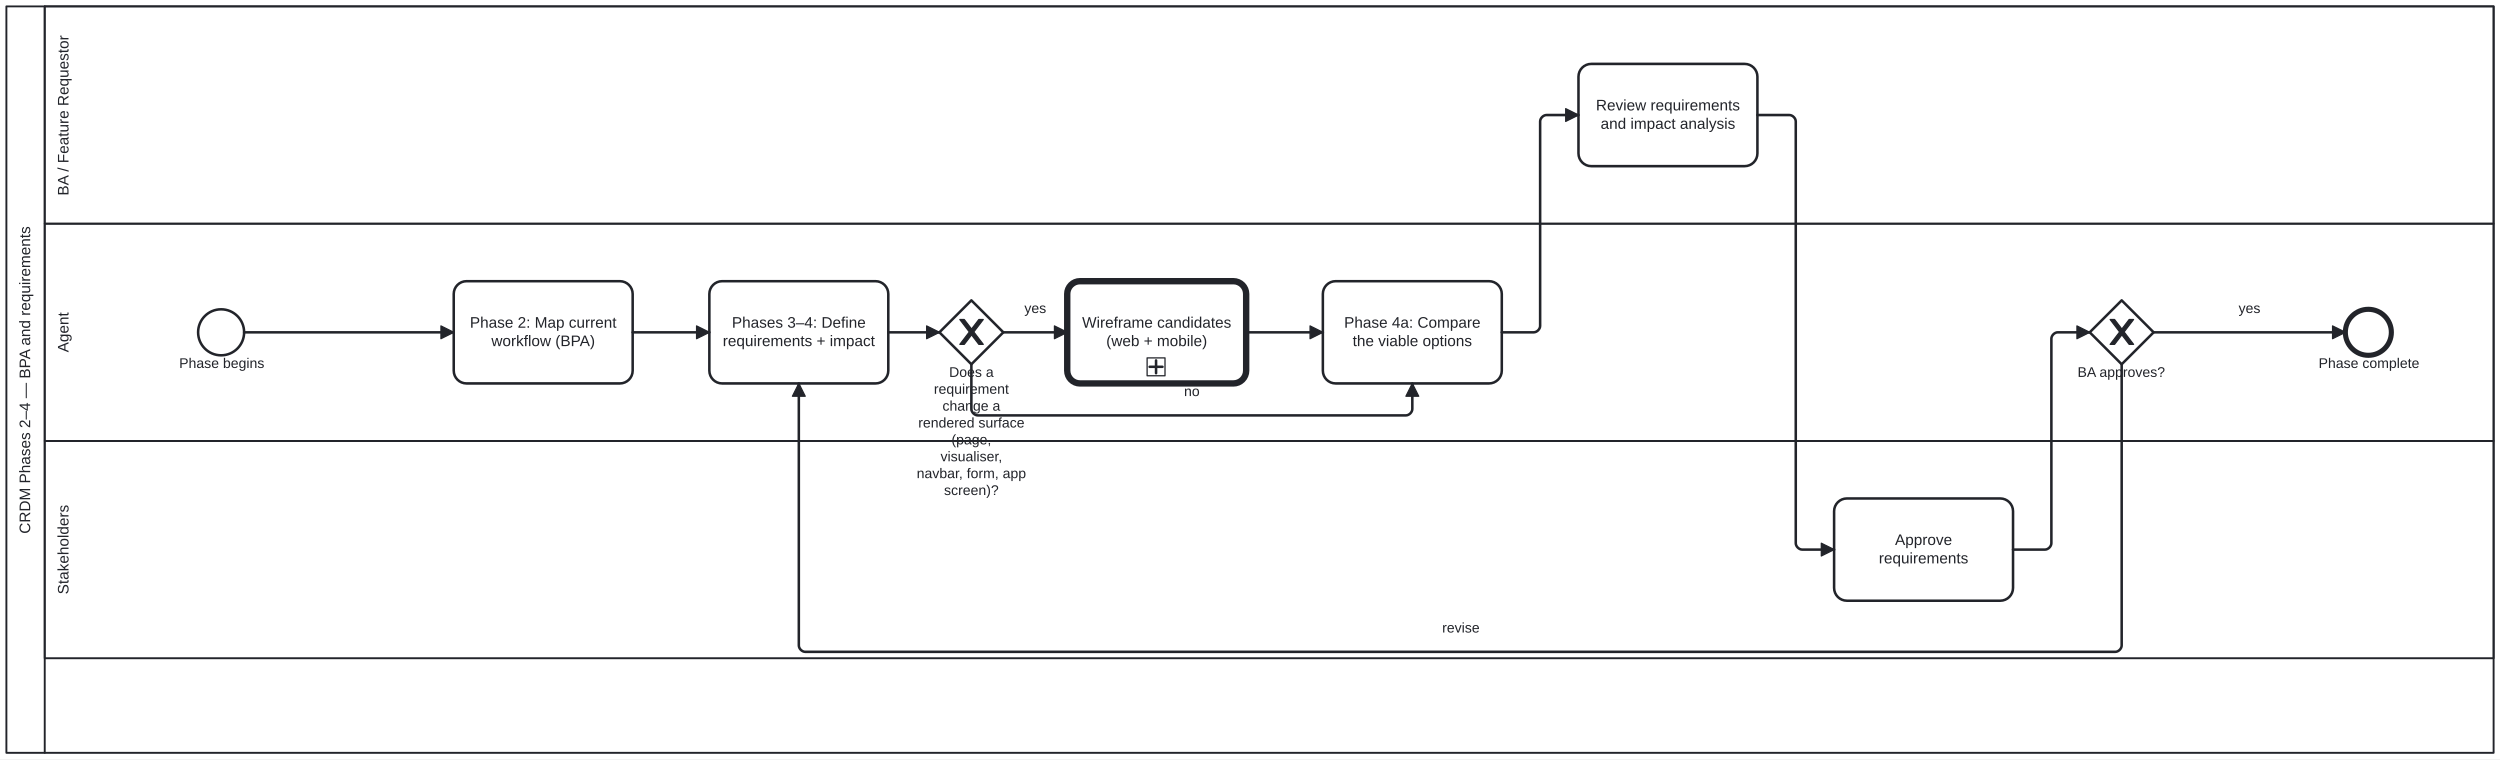
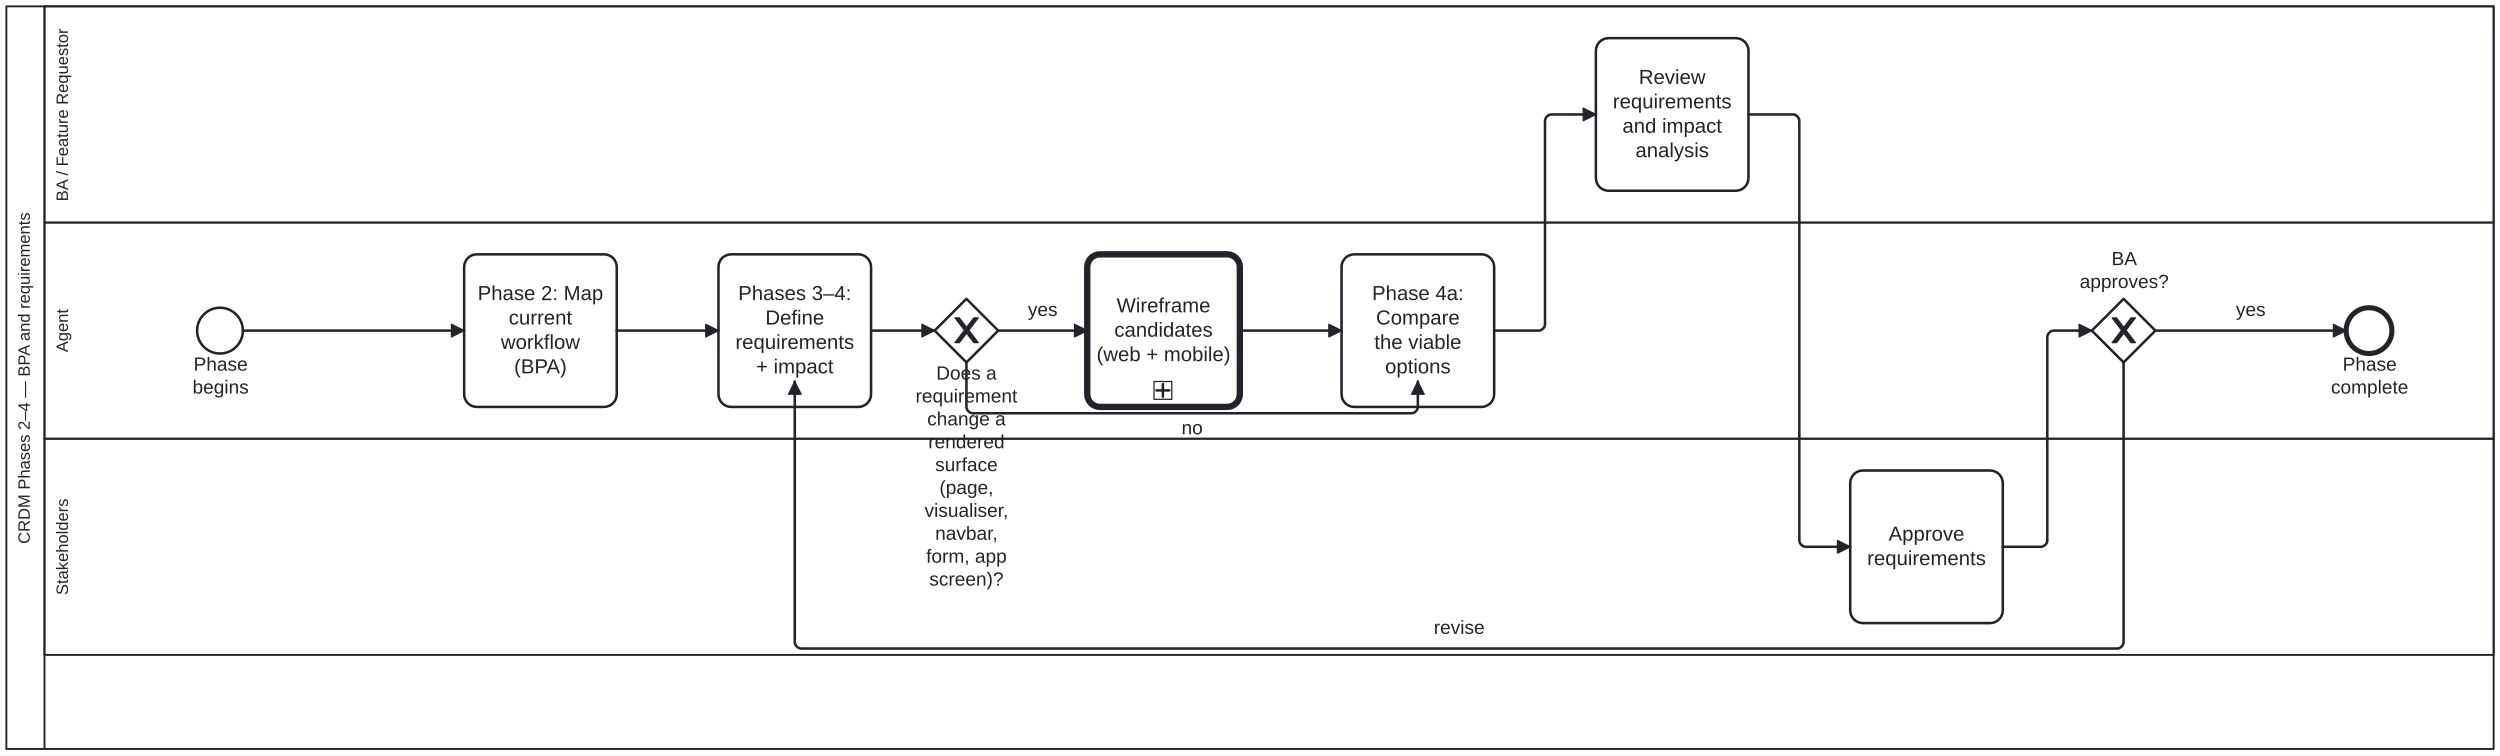
- <svg xmlns="http://www.w3.org/2000/svg" width="100%" style="max-width:100%;height:auto" viewBox="155 75 1956 594" version="1.1">
-   <rect x="155" y="75" width="1956" height="594" fill="#ffffff" />
+ <svg xmlns="http://www.w3.org/2000/svg" width="100%" style="max-width:100%;height:auto" viewBox="155 75 1966 594" version="1.1">
+   <rect x="155" y="75" width="1966" height="594" fill="#ffffff" />
  <g class="djs-group">
    <g class="djs-element djs-shape" data-element-id="Participant_Process_CRDM_Requirements" style="display: block;" transform="matrix(1 0 0 1 160 80)">
      <g class="djs-visual">
-         <rect x="0" y="0" width="1946" height="584" rx="0" ry="0" style="stroke-linecap: round; stroke-linejoin: round; stroke: rgb(34, 36, 42); stroke-width: 1.5px; fill: white; fill-opacity: 0.95;" />
+         <rect x="0" y="0" width="1956" height="584" rx="0" ry="0" style="stroke-linecap: round; stroke-linejoin: round; stroke: rgb(34, 36, 42); stroke-width: 1.5px; fill: white; fill-opacity: 0.95;" />
        <path style="fill: none; stroke-linecap: round; stroke-linejoin: round; stroke: rgb(34, 36, 42); stroke-width: 1.5px;" d="M30,0L30,584" />
-         <text lineHeight="1.2" class="djs-label" style="font-family: Arial, sans-serif; font-size: 12px; font-weight: normal; fill: rgb(34, 36, 42);" transform="matrix(-1.83697e-16 -1 1 -1.83697e-16 0 584)">
-           <tspan x="171.391" y="18.6">CRDM Phases 2–4 — BPA and requirements</tspan>
+         <text lineHeight="1.05" class="djs-label" transform="matrix(-1.83697e-16 -1 1 -1.83697e-16 0 584)" style="font-family: Arial, sans-serif; font-size: 13px; font-weight: normal; fill: rgb(34, 36, 42);">
+           <tspan x="161.34" y="18.413">CRDM Phases 2–4 — BPA and requirements</tspan>
        </text>
      </g>
-       <rect class="djs-hit djs-hit-all" x="0" y="0" width="1946" height="584" style="fill: none; stroke-opacity: 0; stroke: white; stroke-width: 15px;" />
+       <rect class="djs-hit djs-hit-all" x="0" y="0" width="1956" height="584" style="fill: none; stroke-opacity: 0; stroke: white; stroke-width: 15px;" />
    </g>
    <g class="djs-children">
      <g class="djs-group">
        <g class="djs-element djs-shape" data-element-id="Lane_Stakeholders" style="display: block;" transform="matrix(1 0 0 1 190 420)">
          <g class="djs-visual">
-             <rect x="0" y="0" width="1916" height="170" rx="0" ry="0" style="stroke-linecap: round; stroke-linejoin: round; stroke: rgb(34, 36, 42); stroke-width: 1.5px; fill: white; fill-opacity: 0.25;" />
-             <text lineHeight="1.2" class="djs-label" style="font-family: Arial, sans-serif; font-size: 12px; font-weight: normal; fill: rgb(34, 36, 42);" transform="matrix(-1.83697e-16 -1 1 -1.83697e-16 0 170)">
-               <tspan x="49.979" y="18.6">Stakeholders</tspan>
-             </text>
-           </g>
-           <rect class="djs-hit djs-hit-all" x="0" y="0" width="1916" height="170" style="fill: none; stroke-opacity: 0; stroke: white; stroke-width: 15px;" />
+             <rect x="0" y="0" width="1926" height="170" rx="0" ry="0" style="stroke-linecap: round; stroke-linejoin: round; stroke: rgb(34, 36, 42); stroke-width: 1.5px; fill: white; fill-opacity: 0.25;" />
+             <text lineHeight="1.05" class="djs-label" transform="matrix(-1.83697e-16 -1 1 -1.83697e-16 0 170)" style="font-family: Arial, sans-serif; font-size: 13px; font-weight: normal; fill: rgb(34, 36, 42);">
+               <tspan x="47.06" y="18.413">Stakeholders</tspan>
+             </text>
+           </g>
+           <rect class="djs-hit djs-hit-all" x="0" y="0" width="1926" height="170" style="fill: none; stroke-opacity: 0; stroke: white; stroke-width: 15px;" />
        </g>
      </g>
      <g class="djs-group">
        <g class="djs-element djs-shape" data-element-id="Lane_Agent" style="display: block;" transform="matrix(1 0 0 1 190 250)">
          <g class="djs-visual">
-             <rect x="0" y="0" width="1916" height="170" rx="0" ry="0" style="stroke-linecap: round; stroke-linejoin: round; stroke: rgb(34, 36, 42); stroke-width: 1.5px; fill: white; fill-opacity: 0.25;" />
-             <text lineHeight="1.2" class="djs-label" style="font-family: Arial, sans-serif; font-size: 12px; font-weight: normal; fill: rgb(34, 36, 42);" transform="matrix(-1.83697e-16 -1 1 -1.83697e-16 0 170)">
-               <tspan x="69.32" y="18.6">Agent</tspan>
-             </text>
-           </g>
-           <rect class="djs-hit djs-hit-all" x="0" y="0" width="1916" height="170" style="fill: none; stroke-opacity: 0; stroke: white; stroke-width: 15px;" />
+             <rect x="0" y="0" width="1926" height="170" rx="0" ry="0" style="stroke-linecap: round; stroke-linejoin: round; stroke: rgb(34, 36, 42); stroke-width: 1.5px; fill: white; fill-opacity: 0.25;" />
+             <text lineHeight="1.05" class="djs-label" transform="matrix(-1.83697e-16 -1 1 -1.83697e-16 0 170)" style="font-family: Arial, sans-serif; font-size: 13px; font-weight: normal; fill: rgb(34, 36, 42);">
+               <tspan x="68.014" y="18.413">Agent</tspan>
+             </text>
+           </g>
+           <rect class="djs-hit djs-hit-all" x="0" y="0" width="1926" height="170" style="fill: none; stroke-opacity: 0; stroke: white; stroke-width: 15px;" />
        </g>
      </g>
      <g class="djs-group">
        <g class="djs-element djs-shape" data-element-id="Lane_BA" style="display: block;" transform="matrix(1 0 0 1 190 80)">
          <g class="djs-visual">
-             <rect x="0" y="0" width="1916" height="170" rx="0" ry="0" style="stroke-linecap: round; stroke-linejoin: round; stroke: rgb(34, 36, 42); stroke-width: 1.5px; fill: white; fill-opacity: 0.25;" />
-             <text lineHeight="1.2" class="djs-label" style="font-family: Arial, sans-serif; font-size: 12px; font-weight: normal; fill: rgb(34, 36, 42);" transform="matrix(-1.83697e-16 -1 1 -1.83697e-16 0 170)">
-               <tspan x="21.968" y="18.6">BA / Feature Requestor</tspan>
-             </text>
-           </g>
-           <rect class="djs-hit djs-hit-all" x="0" y="0" width="1916" height="170" style="fill: none; stroke-opacity: 0; stroke: white; stroke-width: 15px;" />
+             <rect x="0" y="0" width="1926" height="170" rx="0" ry="0" style="stroke-linecap: round; stroke-linejoin: round; stroke: rgb(34, 36, 42); stroke-width: 1.5px; fill: white; fill-opacity: 0.25;" />
+             <text lineHeight="1.05" class="djs-label" transform="matrix(-1.83697e-16 -1 1 -1.83697e-16 0 170)" style="font-family: Arial, sans-serif; font-size: 13px; font-weight: normal; fill: rgb(34, 36, 42);">
+               <tspan x="16.715" y="18.413">BA / Feature Requestor</tspan>
+             </text>
+           </g>
+           <rect class="djs-hit djs-hit-all" x="0" y="0" width="1926" height="170" style="fill: none; stroke-opacity: 0; stroke: white; stroke-width: 15px;" />
        </g>
      </g>
      <g class="djs-group">
        <g class="djs-element djs-shape" data-element-id="Start_Process_CRDM_Requirements" style="display: block;" transform="matrix(1 0 0 1 310 317)">
          <g class="djs-visual">
            <circle cx="18" cy="18" r="18" style="stroke-linecap: round; stroke-linejoin: round; stroke: rgb(34, 36, 42); stroke-width: 2px; fill: white; fill-opacity: 0.95;" />
          </g>
          <rect class="djs-hit djs-hit-all" x="0" y="0" width="36" height="36" style="fill: none; stroke-opacity: 0; stroke: white; stroke-width: 15px;" />
        </g>
      </g>
      <g class="djs-group">
-         <g class="djs-element djs-shape" data-element-id="Start_Process_CRDM_Requirements_label" style="display: block;" transform="matrix(1 0 0 1 295 353)">
-           <g class="djs-visual">
-             <text lineHeight="1.2" class="djs-label" style="font-family: Arial, sans-serif; font-size: 11px; font-weight: normal; fill: rgb(34, 36, 42);">
-               <tspan x="0.17" y="9.9">Phase begins</tspan>
-             </text>
-           </g>
-           <rect class="djs-hit djs-hit-all" x="0" y="0" width="67" height="14" style="fill: none; stroke-opacity: 0; stroke: white; stroke-width: 15px;" />
-         </g>
-       </g>
-       <g class="djs-group">
-         <g class="djs-element djs-shape" data-element-id="A_MapWorkflow" style="display: block;" transform="matrix(1 0 0 1 510 295)">
-           <g class="djs-visual">
-             <rect x="0" y="0" width="140" height="80" rx="10" ry="10" style="stroke-linecap: round; stroke-linejoin: round; stroke: rgb(34, 36, 42); stroke-width: 2px; fill: white; fill-opacity: 0.95;" />
-             <text lineHeight="1.2" class="djs-label" style="font-family: Arial, sans-serif; font-size: 12px; font-weight: normal; fill: rgb(34, 36, 42);">
-               <tspan x="12.637" y="36.4">Phase 2: Map current</tspan>
-               <tspan x="29.438" y="50.8">workflow (BPA)</tspan>
-             </text>
-           </g>
-           <rect class="djs-hit djs-hit-all" x="0" y="0" width="140" height="80" style="fill: none; stroke-opacity: 0; stroke: white; stroke-width: 15px;" />
-         </g>
-       </g>
-       <g class="djs-group">
-         <g class="djs-element djs-shape" data-element-id="A_DefineReqs" style="display: block;" transform="matrix(1 0 0 1 710 295)">
-           <g class="djs-visual">
-             <rect x="0" y="0" width="140" height="80" rx="10" ry="10" style="stroke-linecap: round; stroke-linejoin: round; stroke: rgb(34, 36, 42); stroke-width: 2px; fill: white; fill-opacity: 0.95;" />
-             <text lineHeight="1.2" class="djs-label" style="font-family: Arial, sans-serif; font-size: 12px; font-weight: normal; fill: rgb(34, 36, 42);">
-               <tspan x="17.632" y="36.4">Phases 3–4: Define</tspan>
-               <tspan x="10.475" y="50.8">requirements + impact</tspan>
-             </text>
-           </g>
-           <rect class="djs-hit djs-hit-all" x="0" y="0" width="140" height="80" style="fill: none; stroke-opacity: 0; stroke: white; stroke-width: 15px;" />
+         <g class="djs-element djs-shape" data-element-id="Start_Process_CRDM_Requirements_label" style="display: block;" transform="matrix(1 0 0 1 306 353)">
+           <g class="djs-visual">
+             <text lineHeight="1.2" class="djs-label" style="font-family: Arial, sans-serif; font-size: 15px; font-weight: normal; fill: rgb(34, 36, 42);">
+               <tspan x="1.234" y="13.5">Phase</tspan>
+               <tspan x="0.399" y="31.5">begins</tspan>
+             </text>
+           </g>
+           <rect class="djs-hit djs-hit-all" x="0" y="0" width="45" height="36" style="fill: none; stroke-opacity: 0; stroke: white; stroke-width: 15px;" />
+         </g>
+       </g>
+       <g class="djs-group">
+         <g class="djs-element djs-shape" data-element-id="A_MapWorkflow" style="display: block;" transform="matrix(1 0 0 1 520 275)">
+           <g class="djs-visual">
+             <rect x="0" y="0" width="120" height="120" rx="10" ry="10" style="stroke-linecap: round; stroke-linejoin: round; stroke: rgb(34, 36, 42); stroke-width: 2px; fill: white; fill-opacity: 0.95;" />
+             <text lineHeight="1.2" class="djs-label" style="font-family: Arial, sans-serif; font-size: 16px; font-weight: normal; fill: rgb(34, 36, 42);">
+               <tspan x="10.637" y="36">Phase 2: Map </tspan>
+               <tspan x="35.102" y="55.2">current</tspan>
+               <tspan x="28.883" y="74.4">workflow </tspan>
+               <tspan x="39.258" y="93.6">(BPA)</tspan>
+             </text>
+           </g>
+           <rect class="djs-hit djs-hit-all" x="0" y="0" width="120" height="120" style="fill: none; stroke-opacity: 0; stroke: white; stroke-width: 15px;" />
+         </g>
+       </g>
+       <g class="djs-group">
+         <g class="djs-element djs-shape" data-element-id="A_DefineReqs" style="display: block;" transform="matrix(1 0 0 1 720 275)">
+           <g class="djs-visual">
+             <rect x="0" y="0" width="120" height="120" rx="10" ry="10" style="stroke-linecap: round; stroke-linejoin: round; stroke: rgb(34, 36, 42); stroke-width: 2px; fill: white; fill-opacity: 0.95;" />
+             <text lineHeight="1.2" class="djs-label" style="font-family: Arial, sans-serif; font-size: 16px; font-weight: normal; fill: rgb(34, 36, 42);">
+               <tspan x="15.523" y="36">Phases 3–4: </tspan>
+               <tspan x="36.875" y="55.2">Define</tspan>
+               <tspan x="13.312" y="74.4">requirements </tspan>
+               <tspan x="29.543" y="93.6">+ impact</tspan>
+             </text>
+           </g>
+           <rect class="djs-hit djs-hit-all" x="0" y="0" width="120" height="120" style="fill: none; stroke-opacity: 0; stroke: white; stroke-width: 15px;" />
        </g>
      </g>
      <g class="djs-group">
        <g class="djs-element djs-shape" data-element-id="GW_RenderedSurface" style="display: block;" transform="matrix(1 0 0 1 890 310)">
          <g class="djs-visual">
            <polygon points="25,0 50,25 25,50 0,25" style="stroke-linecap: round; stroke-linejoin: round; stroke: rgb(34, 36, 42); stroke-width: 2px; fill: white; fill-opacity: 0.95;" />
            <path d="m 16,15 7.429,9.714 -7.429,9.714 3.429,0 5.714,-7.464 5.714,7.464 3.429,0 -7.429,-9.714 7.429,-9.714 -3.429,0 -5.714,7.464 -5.714,-7.464 -3.429,0 z" style="fill: rgb(34, 36, 42); stroke-linecap: round; stroke-linejoin: round; stroke: rgb(34, 36, 42); stroke-width: 1px;" />
          </g>
          <rect class="djs-hit djs-hit-all" x="0" y="0" width="50" height="50" style="fill: none; stroke-opacity: 0; stroke: white; stroke-width: 15px;" />
        </g>
      </g>
      <g class="djs-group">
-         <g class="djs-element djs-shape" data-element-id="GW_RenderedSurface_label" style="display: block;" transform="matrix(1 0 0 1 872 360)">
-           <g class="djs-visual">
-             <text lineHeight="1.2" class="djs-label" style="font-family: Arial, sans-serif; font-size: 11px; font-weight: normal; fill: rgb(34, 36, 42);">
-               <tspan x="25.573" y="9.9">Does a </tspan>
-               <tspan x="13.652" y="23.1">requirement </tspan>
-               <tspan x="20.369" y="36.3">change a </tspan>
-               <tspan x="1.42" y="49.5">rendered surface </tspan>
-               <tspan x="27.405" y="62.7">(page, </tspan>
-               <tspan x="18.852" y="75.9">visualiser, </tspan>
-               <tspan x="0.198" y="89.1">navbar, form, app</tspan>
-               <tspan x="21.602" y="102.3">screen)?</tspan>
-             </text>
-           </g>
-           <rect class="djs-hit djs-hit-all" x="0" y="0" width="86" height="93" style="fill: none; stroke-opacity: 0; stroke: white; stroke-width: 15px;" />
+         <g class="djs-element djs-shape" data-element-id="GW_RenderedSurface_label" style="display: block;" transform="matrix(1 0 0 1 871 360)">
+           <g class="djs-visual">
+             <text lineHeight="1.2" class="djs-label" style="font-family: Arial, sans-serif; font-size: 15px; font-weight: normal; fill: rgb(34, 36, 42);">
+               <tspan x="20.237" y="13.5">Does a </tspan>
+               <tspan x="3.98" y="31.5">requirement </tspan>
+               <tspan x="13.139" y="49.5">change a </tspan>
+               <tspan x="13.978" y="67.5">rendered </tspan>
+               <tspan x="19.405" y="85.5">surface </tspan>
+               <tspan x="22.734" y="103.5">(page, </tspan>
+               <tspan x="11.07" y="121.5">visualiser, </tspan>
+               <tspan x="19.398" y="139.5">navbar, </tspan>
+               <tspan x="12.319" y="157.5">form, app </tspan>
+               <tspan x="14.82" y="175.5">screen)?</tspan>
+             </text>
+           </g>
+           <rect class="djs-hit djs-hit-all" x="0" y="0" width="88" height="162" style="fill: none; stroke-opacity: 0; stroke: white; stroke-width: 15px;" />
        </g>
      </g>
      <g class="djs-group">
        <a class="fa-subprocess-link" href="https://litlfred.github.io/folio-assistant/cat-harness/process/Process_WireframeDesignReview" target="_top">
-           <g class="djs-element djs-shape" data-element-id="Call_Wireframe" style="display: block;" transform="matrix(1 0 0 1 990 295)">
+           <g class="djs-element djs-shape" data-element-id="Call_Wireframe" style="display: block;" transform="matrix(1 0 0 1 1010 275)">
            <g class="djs-visual">
-               <rect x="0" y="0" width="140" height="80" rx="10" ry="10" style="stroke-linecap: round; stroke-linejoin: round; stroke: rgb(34, 36, 42); stroke-width: 5px; fill: white; fill-opacity: 0.95;" />
-               <text lineHeight="1.2" class="djs-label" style="font-family: Arial, sans-serif; font-size: 12px; font-weight: normal; fill: rgb(34, 36, 42);">
-                 <tspan x="11.644" y="36.4">Wireframe candidates</tspan>
-                 <tspan x="30.484" y="50.8">(web + mobile)</tspan>
+               <rect x="0" y="0" width="120" height="120" rx="10" ry="10" style="stroke-linecap: round; stroke-linejoin: round; stroke: rgb(34, 36, 42); stroke-width: 5px; fill: white; fill-opacity: 0.95;" />
+               <text lineHeight="1.2" class="djs-label" style="font-family: Arial, sans-serif; font-size: 16px; font-weight: normal; fill: rgb(34, 36, 42);">
+                 <tspan x="23.109" y="45.6">Wireframe </tspan>
+                 <tspan x="21.305" y="64.8">candidates</tspan>
+                 <tspan x="7.312" y="84">(web + mobile)</tspan>
              </text>
-               <rect x="0" y="0" width="14" height="14" rx="0" ry="0" style="stroke-linecap: round; stroke-linejoin: round; stroke: rgb(34, 36, 42); stroke-width: 1px; fill: white;" transform="matrix(1 0 0 1 62.5 60)" />
-               <path data-marker="sub-process" d="m62.5,60 m 7,2 l 0,10 m -5,-5 l 10,0" style="fill: white; stroke-linecap: round; stroke-linejoin: round; stroke: rgb(34, 36, 42); stroke-width: 2px;" />
+               <rect x="0" y="0" width="14" height="14" rx="0" ry="0" style="stroke-linecap: round; stroke-linejoin: round; stroke: rgb(34, 36, 42); stroke-width: 1px; fill: white;" transform="matrix(1 0 0 1 52.5 100)" />
+               <path data-marker="sub-process" d="m52.5,100 m 7,2 l 0,10 m -5,-5 l 10,0" style="fill: white; stroke-linecap: round; stroke-linejoin: round; stroke: rgb(34, 36, 42); stroke-width: 2px;" />
            </g>
-             <rect class="djs-hit djs-hit-all" x="0" y="0" width="140" height="80" style="fill: none; stroke-opacity: 0; stroke: white; stroke-width: 15px;" />
+             <rect class="djs-hit djs-hit-all" x="0" y="0" width="120" height="120" style="fill: none; stroke-opacity: 0; stroke: white; stroke-width: 15px;" />
          </g>
        </a>
      </g>
      <g class="djs-group">
-         <g class="djs-element djs-shape" data-element-id="A_CompareOptions" style="display: block;" transform="matrix(1 0 0 1 1190 295)">
-           <g class="djs-visual">
-             <rect x="0" y="0" width="140" height="80" rx="10" ry="10" style="stroke-linecap: round; stroke-linejoin: round; stroke: rgb(34, 36, 42); stroke-width: 2px; fill: white; fill-opacity: 0.95;" />
-             <text lineHeight="1.2" class="djs-label" style="font-family: Arial, sans-serif; font-size: 12px; font-weight: normal; fill: rgb(34, 36, 42);">
-               <tspan x="16.636" y="36.4">Phase 4a: Compare</tspan>
-               <tspan x="23.301" y="50.8">the viable options</tspan>
-             </text>
-           </g>
-           <rect class="djs-hit djs-hit-all" x="0" y="0" width="140" height="80" style="fill: none; stroke-opacity: 0; stroke: white; stroke-width: 15px;" />
-         </g>
-       </g>
-       <g class="djs-group">
-         <g class="djs-element djs-shape" data-element-id="BA_ReviewReqs" style="display: block;" transform="matrix(1 0 0 1 1390 125)">
-           <g class="djs-visual">
-             <rect x="0" y="0" width="140" height="80" rx="10" ry="10" style="stroke-linecap: round; stroke-linejoin: round; stroke: rgb(34, 36, 42); stroke-width: 2px; fill: white; fill-opacity: 0.95;" />
-             <text lineHeight="1.2" class="djs-label" style="font-family: Arial, sans-serif; font-size: 12px; font-weight: normal; fill: rgb(34, 36, 42);">
-               <tspan x="13.645" y="36.4">Review requirements</tspan>
-               <tspan x="17.307" y="50.8">and impact analysis</tspan>
-             </text>
-           </g>
-           <rect class="djs-hit djs-hit-all" x="0" y="0" width="140" height="80" style="fill: none; stroke-opacity: 0; stroke: white; stroke-width: 15px;" />
-         </g>
-       </g>
-       <g class="djs-group">
-         <g class="djs-element djs-shape" data-element-id="S_ApproveReqs" style="display: block;" transform="matrix(1 0 0 1 1590 465)">
-           <g class="djs-visual">
-             <rect x="0" y="0" width="140" height="80" rx="10" ry="10" style="stroke-linecap: round; stroke-linejoin: round; stroke: rgb(34, 36, 42); stroke-width: 2px; fill: white; fill-opacity: 0.95;" />
-             <text lineHeight="1.2" class="djs-label" style="font-family: Arial, sans-serif; font-size: 12px; font-weight: normal; fill: rgb(34, 36, 42);">
-               <tspan x="47.652" y="36.4">Approve</tspan>
-               <tspan x="34.984" y="50.8">requirements</tspan>
-             </text>
-           </g>
-           <rect class="djs-hit djs-hit-all" x="0" y="0" width="140" height="80" style="fill: none; stroke-opacity: 0; stroke: white; stroke-width: 15px;" />
-         </g>
-       </g>
-       <g class="djs-group">
-         <g class="djs-element djs-shape" data-element-id="GW_Reqs" style="display: block;" transform="matrix(1 0 0 1 1790 310)">
+         <g class="djs-element djs-shape" data-element-id="A_CompareOptions" style="display: block;" transform="matrix(1 0 0 1 1210 275)">
+           <g class="djs-visual">
+             <rect x="0" y="0" width="120" height="120" rx="10" ry="10" style="stroke-linecap: round; stroke-linejoin: round; stroke: rgb(34, 36, 42); stroke-width: 2px; fill: white; fill-opacity: 0.95;" />
+             <text lineHeight="1.2" class="djs-label" style="font-family: Arial, sans-serif; font-size: 16px; font-weight: normal; fill: rgb(34, 36, 42);">
+               <tspan x="23.973" y="36">Phase 4a: </tspan>
+               <tspan x="27.098" y="55.2">Compare</tspan>
+               <tspan x="25.754" y="74.4">the viable </tspan>
+               <tspan x="34.203" y="93.6">options</tspan>
+             </text>
+           </g>
+           <rect class="djs-hit djs-hit-all" x="0" y="0" width="120" height="120" style="fill: none; stroke-opacity: 0; stroke: white; stroke-width: 15px;" />
+         </g>
+       </g>
+       <g class="djs-group">
+         <g class="djs-element djs-shape" data-element-id="BA_ReviewReqs" style="display: block;" transform="matrix(1 0 0 1 1410 105)">
+           <g class="djs-visual">
+             <rect x="0" y="0" width="120" height="120" rx="10" ry="10" style="stroke-linecap: round; stroke-linejoin: round; stroke: rgb(34, 36, 42); stroke-width: 2px; fill: white; fill-opacity: 0.95;" />
+             <text lineHeight="1.2" class="djs-label" style="font-family: Arial, sans-serif; font-size: 16px; font-weight: normal; fill: rgb(34, 36, 42);">
+               <tspan x="33.77" y="36">Review </tspan>
+               <tspan x="13.312" y="55.2">requirements</tspan>
+               <tspan x="20.867" y="74.4">and impact </tspan>
+               <tspan x="31.098" y="93.6">analysis</tspan>
+             </text>
+           </g>
+           <rect class="djs-hit djs-hit-all" x="0" y="0" width="120" height="120" style="fill: none; stroke-opacity: 0; stroke: white; stroke-width: 15px;" />
+         </g>
+       </g>
+       <g class="djs-group">
+         <g class="djs-element djs-shape" data-element-id="S_ApproveReqs" style="display: block;" transform="matrix(1 0 0 1 1610 445)">
+           <g class="djs-visual">
+             <rect x="0" y="0" width="120" height="120" rx="10" ry="10" style="stroke-linecap: round; stroke-linejoin: round; stroke: rgb(34, 36, 42); stroke-width: 2px; fill: white; fill-opacity: 0.95;" />
+             <text lineHeight="1.2" class="djs-label" style="font-family: Arial, sans-serif; font-size: 16px; font-weight: normal; fill: rgb(34, 36, 42);">
+               <tspan x="30.203" y="55.2">Approve</tspan>
+               <tspan x="13.312" y="74.4">requirements</tspan>
+             </text>
+           </g>
+           <rect class="djs-hit djs-hit-all" x="0" y="0" width="120" height="120" style="fill: none; stroke-opacity: 0; stroke: white; stroke-width: 15px;" />
+         </g>
+       </g>
+       <g class="djs-group">
+         <g class="djs-element djs-shape" data-element-id="GW_Reqs" style="display: block;" transform="matrix(1 0 0 1 1800 310)">
          <g class="djs-visual">
            <polygon points="25,0 50,25 25,50 0,25" style="stroke-linecap: round; stroke-linejoin: round; stroke: rgb(34, 36, 42); stroke-width: 2px; fill: white; fill-opacity: 0.95;" />
            <path d="m 16,15 7.429,9.714 -7.429,9.714 3.429,0 5.714,-7.464 5.714,7.464 3.429,0 -7.429,-9.714 7.429,-9.714 -3.429,0 -5.714,7.464 -5.714,-7.464 -3.429,0 z" style="fill: rgb(34, 36, 42); stroke-linecap: round; stroke-linejoin: round; stroke: rgb(34, 36, 42); stroke-width: 1px;" />
          </g>
          <rect class="djs-hit djs-hit-all" x="0" y="0" width="50" height="50" style="fill: none; stroke-opacity: 0; stroke: white; stroke-width: 15px;" />
        </g>
      </g>
      <g class="djs-group">
-         <g class="djs-element djs-shape" data-element-id="GW_Reqs_label" style="display: block;" transform="matrix(1 0 0 1 1780 360)">
-           <g class="djs-visual">
-             <text lineHeight="1.2" class="djs-label" style="font-family: Arial, sans-serif; font-size: 11px; font-weight: normal; fill: rgb(34, 36, 42);">
-               <tspan x="0.45" y="9.9">BA approves?</tspan>
-             </text>
-           </g>
-           <rect class="djs-hit djs-hit-all" x="0" y="0" width="70" height="14" style="fill: none; stroke-opacity: 0; stroke: white; stroke-width: 15px;" />
-         </g>
-       </g>
-       <g class="djs-group">
-         <g class="djs-element djs-shape" data-element-id="End_Process_CRDM_Requirements" style="display: block;" transform="matrix(1 0 0 1 1990 317)">
+         <g class="djs-element djs-shape" data-element-id="GW_Reqs_label" style="display: block;" transform="matrix(1 0 0 1 1790 270)">
+           <g class="djs-visual">
+             <text lineHeight="1.2" class="djs-label" style="font-family: Arial, sans-serif; font-size: 15px; font-weight: normal; fill: rgb(34, 36, 42);">
+               <tspan x="25.495" y="13.5">BA </tspan>
+               <tspan x="0.476" y="31.5">approves?</tspan>
+             </text>
+           </g>
+           <rect class="djs-hit djs-hit-all" x="0" y="0" width="71" height="36" style="fill: none; stroke-opacity: 0; stroke: white; stroke-width: 15px;" />
+         </g>
+       </g>
+       <g class="djs-group">
+         <g class="djs-element djs-shape" data-element-id="End_Process_CRDM_Requirements" style="display: block;" transform="matrix(1 0 0 1 2000 317)">
          <g class="djs-visual">
            <circle cx="18" cy="18" r="18" style="stroke-linecap: round; stroke-linejoin: round; stroke: rgb(34, 36, 42); stroke-width: 4px; fill: white; fill-opacity: 0.95;" />
          </g>
          <rect class="djs-hit djs-hit-all" x="0" y="0" width="36" height="36" style="fill: none; stroke-opacity: 0; stroke: white; stroke-width: 15px;" />
        </g>
      </g>
      <g class="djs-group">
-         <g class="djs-element djs-shape" data-element-id="End_Process_CRDM_Requirements_label" style="display: block;" transform="matrix(1 0 0 1 1969 353)">
-           <g class="djs-visual">
-             <text lineHeight="1.2" class="djs-label" style="font-family: Arial, sans-serif; font-size: 11px; font-weight: normal; fill: rgb(34, 36, 42);">
-               <tspan x="0.06" y="9.9">Phase complete</tspan>
-             </text>
-           </g>
-           <rect class="djs-hit djs-hit-all" x="0" y="0" width="79" height="14" style="fill: none; stroke-opacity: 0; stroke: white; stroke-width: 15px;" />
+         <g class="djs-element djs-shape" data-element-id="End_Process_CRDM_Requirements_label" style="display: block;" transform="matrix(1 0 0 1 1988 353)">
+           <g class="djs-visual">
+             <text lineHeight="1.2" class="djs-label" style="font-family: Arial, sans-serif; font-size: 15px; font-weight: normal; fill: rgb(34, 36, 42);">
+               <tspan x="9.234" y="13.5">Phase </tspan>
+               <tspan x="0.068" y="31.5">complete</tspan>
+             </text>
+           </g>
+           <rect class="djs-hit djs-hit-all" x="0" y="0" width="61" height="36" style="fill: none; stroke-opacity: 0; stroke: white; stroke-width: 15px;" />
        </g>
      </g>
      <g class="djs-group">
        <g class="djs-element djs-connection" data-element-id="SF_Process_CRDM_Requirements_1" style="display: block;">
          <g class="djs-visual">
            <defs>
              <marker id="folio-marker-1" viewBox="0 0 20 20" refX="11" refY="10" markerWidth="10" markerHeight="10" orient="auto">
                <path d="M 1 5 L 11 10 L 1 15 Z" style="stroke-linecap: round; stroke-linejoin: round; stroke: rgb(34, 36, 42); stroke-width: 1px; fill: rgb(34, 36, 42);" />
              </marker>
            </defs>
-             <path data-corner-radius="5" style="fill: none; stroke-linecap: round; stroke-linejoin: round; stroke: rgb(34, 36, 42); stroke-width: 2px; marker-end: url('#folio-marker-1');" d="M346,335L510,335" />
-           </g>
-           <path d="M346,335L510,335" class="djs-hit djs-hit-stroke" style="fill: none; stroke-opacity: 0; stroke: white; stroke-width: 15px;" />
+             <path data-corner-radius="5" style="fill: none; stroke-linecap: round; stroke-linejoin: round; stroke: rgb(34, 36, 42); stroke-width: 2px; marker-end: url('#folio-marker-1');" d="M346,335L520,335" />
+           </g>
+           <path d="M346,335L520,335" class="djs-hit djs-hit-stroke" style="fill: none; stroke-opacity: 0; stroke: white; stroke-width: 15px;" />
        </g>
      </g>
      <g class="djs-group">
        <g class="djs-element djs-connection" data-element-id="SF_Process_CRDM_Requirements_2" style="display: block;">
          <g class="djs-visual">
            <defs>
              <marker id="folio-marker-2" viewBox="0 0 20 20" refX="11" refY="10" markerWidth="10" markerHeight="10" orient="auto">
                <path d="M 1 5 L 11 10 L 1 15 Z" style="stroke-linecap: round; stroke-linejoin: round; stroke: rgb(34, 36, 42); stroke-width: 1px; fill: rgb(34, 36, 42);" />
              </marker>
            </defs>
-             <path data-corner-radius="5" style="fill: none; stroke-linecap: round; stroke-linejoin: round; stroke: rgb(34, 36, 42); stroke-width: 2px; marker-end: url('#folio-marker-2');" d="M650,335L710,335" />
-           </g>
-           <path d="M650,335L710,335" class="djs-hit djs-hit-stroke" style="fill: none; stroke-opacity: 0; stroke: white; stroke-width: 15px;" />
+             <path data-corner-radius="5" style="fill: none; stroke-linecap: round; stroke-linejoin: round; stroke: rgb(34, 36, 42); stroke-width: 2px; marker-end: url('#folio-marker-2');" d="M640,335L720,335" />
+           </g>
+           <path d="M640,335L720,335" class="djs-hit djs-hit-stroke" style="fill: none; stroke-opacity: 0; stroke: white; stroke-width: 15px;" />
        </g>
      </g>
      <g class="djs-group">
        <g class="djs-element djs-connection" data-element-id="SF_Process_CRDM_Requirements_3" style="display: block;">
          <g class="djs-visual">
            <defs>
              <marker id="folio-marker-3" viewBox="0 0 20 20" refX="11" refY="10" markerWidth="10" markerHeight="10" orient="auto">
                <path d="M 1 5 L 11 10 L 1 15 Z" style="stroke-linecap: round; stroke-linejoin: round; stroke: rgb(34, 36, 42); stroke-width: 1px; fill: rgb(34, 36, 42);" />
              </marker>
            </defs>
-             <path data-corner-radius="5" style="fill: none; stroke-linecap: round; stroke-linejoin: round; stroke: rgb(34, 36, 42); stroke-width: 2px; marker-end: url('#folio-marker-3');" d="M850,335L890,335" />
-           </g>
-           <path d="M850,335L890,335" class="djs-hit djs-hit-stroke" style="fill: none; stroke-opacity: 0; stroke: white; stroke-width: 15px;" />
+             <path data-corner-radius="5" style="fill: none; stroke-linecap: round; stroke-linejoin: round; stroke: rgb(34, 36, 42); stroke-width: 2px; marker-end: url('#folio-marker-3');" d="M840,335L890,335" />
+           </g>
+           <path d="M840,335L890,335" class="djs-hit djs-hit-stroke" style="fill: none; stroke-opacity: 0; stroke: white; stroke-width: 15px;" />
        </g>
      </g>
      <g class="djs-group">
        <g class="djs-element djs-connection" data-element-id="SF_Process_CRDM_Requirements_3w" style="display: block;">
          <g class="djs-visual">
            <defs>
              <marker id="folio-marker-4" viewBox="0 0 20 20" refX="11" refY="10" markerWidth="10" markerHeight="10" orient="auto">
                <path d="M 1 5 L 11 10 L 1 15 Z" style="stroke-linecap: round; stroke-linejoin: round; stroke: rgb(34, 36, 42); stroke-width: 1px; fill: rgb(34, 36, 42);" />
              </marker>
            </defs>
-             <path data-corner-radius="5" style="fill: none; stroke-linecap: round; stroke-linejoin: round; stroke: rgb(34, 36, 42); stroke-width: 2px; marker-end: url('#folio-marker-4');" d="M940,335L990,335" />
-           </g>
-           <path d="M940,335L990,335" class="djs-hit djs-hit-stroke" style="fill: none; stroke-opacity: 0; stroke: white; stroke-width: 15px;" />
-         </g>
-       </g>
-       <g class="djs-group">
-         <g class="djs-element djs-shape" data-element-id="SF_Process_CRDM_Requirements_3w_label" style="display: block;" transform="matrix(1 0 0 1 956 310)">
-           <g class="djs-visual">
-             <text lineHeight="1.2" class="djs-label" style="font-family: Arial, sans-serif; font-size: 11px; font-weight: normal; fill: rgb(34, 36, 42);">
-               <tspan x="0.441" y="9.9">yes</tspan>
-             </text>
-           </g>
-           <rect class="djs-hit djs-hit-all" x="0" y="0" width="18" height="14" style="fill: none; stroke-opacity: 0; stroke: white; stroke-width: 15px;" />
+             <path data-corner-radius="5" style="fill: none; stroke-linecap: round; stroke-linejoin: round; stroke: rgb(34, 36, 42); stroke-width: 2px; marker-end: url('#folio-marker-4');" d="M940,335L1010,335" />
+           </g>
+           <path d="M940,335L1010,335" class="djs-hit djs-hit-stroke" style="fill: none; stroke-opacity: 0; stroke: white; stroke-width: 15px;" />
+         </g>
+       </g>
+       <g class="djs-group">
+         <g class="djs-element djs-shape" data-element-id="SF_Process_CRDM_Requirements_3w_label" style="display: block;" transform="matrix(1 0 0 1 963 310)">
+           <g class="djs-visual">
+             <text lineHeight="1.2" class="djs-label" style="font-family: Arial, sans-serif; font-size: 15px; font-weight: normal; fill: rgb(34, 36, 42);">
+               <tspan x="0.329" y="13.5">yes</tspan>
+             </text>
+           </g>
+           <rect class="djs-hit djs-hit-all" x="0" y="0" width="24" height="18" style="fill: none; stroke-opacity: 0; stroke: white; stroke-width: 15px;" />
        </g>
      </g>
      <g class="djs-group">
        <g class="djs-element djs-connection" data-element-id="SF_Process_CRDM_Requirements_3x" style="display: block;">
          <g class="djs-visual">
            <defs>
              <marker id="folio-marker-5" viewBox="0 0 20 20" refX="11" refY="10" markerWidth="10" markerHeight="10" orient="auto">
                <path d="M 1 5 L 11 10 L 1 15 Z" style="stroke-linecap: round; stroke-linejoin: round; stroke: rgb(34, 36, 42); stroke-width: 1px; fill: rgb(34, 36, 42);" />
              </marker>
            </defs>
-             <path data-corner-radius="5" style="fill: none; stroke-linecap: round; stroke-linejoin: round; stroke: rgb(34, 36, 42); stroke-width: 2px; marker-end: url('#folio-marker-5');" d="M1130,335L1190,335" />
-           </g>
-           <path d="M1130,335L1190,335" class="djs-hit djs-hit-stroke" style="fill: none; stroke-opacity: 0; stroke: white; stroke-width: 15px;" />
+             <path data-corner-radius="5" style="fill: none; stroke-linecap: round; stroke-linejoin: round; stroke: rgb(34, 36, 42); stroke-width: 2px; marker-end: url('#folio-marker-5');" d="M1130,335L1210,335" />
+           </g>
+           <path d="M1130,335L1210,335" class="djs-hit djs-hit-stroke" style="fill: none; stroke-opacity: 0; stroke: white; stroke-width: 15px;" />
        </g>
      </g>
      <g class="djs-group">
        <g class="djs-element djs-connection" data-element-id="SF_Process_CRDM_Requirements_3n" style="display: block;">
          <g class="djs-visual">
            <defs>
              <marker id="folio-marker-6" viewBox="0 0 20 20" refX="11" refY="10" markerWidth="10" markerHeight="10" orient="auto">
                <path d="M 1 5 L 11 10 L 1 15 Z" style="stroke-linecap: round; stroke-linejoin: round; stroke: rgb(34, 36, 42); stroke-width: 1px; fill: rgb(34, 36, 42);" />
              </marker>
            </defs>
-             <path data-corner-radius="5" style="fill: none; stroke-linecap: round; stroke-linejoin: round; stroke: rgb(34, 36, 42); stroke-width: 2px; marker-end: url('#folio-marker-6');" d="M915,360L915,395C915,397.5,917.5,400,920,400L1255,400C1257.5,400,1260,397.5,1260,395L1260,375" />
-           </g>
-           <path d="M915,360L915,400L1260,400L1260,375" class="djs-hit djs-hit-stroke" style="fill: none; stroke-opacity: 0; stroke: white; stroke-width: 15px;" />
-         </g>
-       </g>
-       <g class="djs-group">
-         <g class="djs-element djs-shape" data-element-id="SF_Process_CRDM_Requirements_3n_label" style="display: block;" transform="matrix(1 0 0 1 1081 375)">
-           <g class="djs-visual">
-             <text lineHeight="1.2" class="djs-label" style="font-family: Arial, sans-serif; font-size: 11px; font-weight: normal; fill: rgb(34, 36, 42);">
-               <tspan x="0.382" y="9.9">no</tspan>
-             </text>
-           </g>
-           <rect class="djs-hit djs-hit-all" x="0" y="0" width="13" height="14" style="fill: none; stroke-opacity: 0; stroke: white; stroke-width: 15px;" />
+             <path data-corner-radius="5" style="fill: none; stroke-linecap: round; stroke-linejoin: round; stroke: rgb(34, 36, 42); stroke-width: 2px; marker-end: url('#folio-marker-6');" d="M915,360L915,395C915,397.5,917.5,400,920,400L1265,400C1267.5,400,1270,397.5,1270,395L1270,375" />
+           </g>
+           <path d="M915,360L915,400L1270,400L1270,375" class="djs-hit djs-hit-stroke" style="fill: none; stroke-opacity: 0; stroke: white; stroke-width: 15px;" />
+         </g>
+       </g>
+       <g class="djs-group">
+         <g class="djs-element djs-shape" data-element-id="SF_Process_CRDM_Requirements_3n_label" style="display: block;" transform="matrix(1 0 0 1 1084 403)">
+           <g class="djs-visual">
+             <text lineHeight="1.2" class="djs-label" style="font-family: Arial, sans-serif; font-size: 15px; font-weight: normal; fill: rgb(34, 36, 42);">
+               <tspan x="0.158" y="13.5">no</tspan>
+             </text>
+           </g>
+           <rect class="djs-hit djs-hit-all" x="0" y="0" width="17" height="18" style="fill: none; stroke-opacity: 0; stroke: white; stroke-width: 15px;" />
        </g>
      </g>
      <g class="djs-group">
        <g class="djs-element djs-connection" data-element-id="SF_Process_CRDM_Requirements_3b" style="display: block;">
          <g class="djs-visual">
            <defs>
              <marker id="folio-marker-7" viewBox="0 0 20 20" refX="11" refY="10" markerWidth="10" markerHeight="10" orient="auto">
                <path d="M 1 5 L 11 10 L 1 15 Z" style="stroke-linecap: round; stroke-linejoin: round; stroke: rgb(34, 36, 42); stroke-width: 1px; fill: rgb(34, 36, 42);" />
              </marker>
            </defs>
-             <path data-corner-radius="5" style="fill: none; stroke-linecap: round; stroke-linejoin: round; stroke: rgb(34, 36, 42); stroke-width: 2px; marker-end: url('#folio-marker-7');" d="M1330,335L1355,335C1357.5,335,1360,332.5,1360,330L1360,170C1360,167.5,1362.5,165,1365,165L1390,165" />
-           </g>
-           <path d="M1330,335L1360,335L1360,165L1390,165" class="djs-hit djs-hit-stroke" style="fill: none; stroke-opacity: 0; stroke: white; stroke-width: 15px;" />
+             <path data-corner-radius="5" style="fill: none; stroke-linecap: round; stroke-linejoin: round; stroke: rgb(34, 36, 42); stroke-width: 2px; marker-end: url('#folio-marker-7');" d="M1330,335L1365,335C1367.5,335,1370,332.5,1370,330L1370,170C1370,167.5,1372.5,165,1375,165L1410,165" />
+           </g>
+           <path d="M1330,335L1370,335L1370,165L1410,165" class="djs-hit djs-hit-stroke" style="fill: none; stroke-opacity: 0; stroke: white; stroke-width: 15px;" />
        </g>
      </g>
      <g class="djs-group">
        <g class="djs-element djs-connection" data-element-id="SF_Process_CRDM_Requirements_4" style="display: block;">
          <g class="djs-visual">
            <defs>
              <marker id="folio-marker-8" viewBox="0 0 20 20" refX="11" refY="10" markerWidth="10" markerHeight="10" orient="auto">
                <path d="M 1 5 L 11 10 L 1 15 Z" style="stroke-linecap: round; stroke-linejoin: round; stroke: rgb(34, 36, 42); stroke-width: 1px; fill: rgb(34, 36, 42);" />
              </marker>
            </defs>
-             <path data-corner-radius="5" style="fill: none; stroke-linecap: round; stroke-linejoin: round; stroke: rgb(34, 36, 42); stroke-width: 2px; marker-end: url('#folio-marker-8');" d="M1530,165L1555,165C1557.5,165,1560,167.5,1560,170L1560,500C1560,502.5,1562.5,505,1565,505L1590,505" />
-           </g>
-           <path d="M1530,165L1560,165L1560,505L1590,505" class="djs-hit djs-hit-stroke" style="fill: none; stroke-opacity: 0; stroke: white; stroke-width: 15px;" />
+             <path data-corner-radius="5" style="fill: none; stroke-linecap: round; stroke-linejoin: round; stroke: rgb(34, 36, 42); stroke-width: 2px; marker-end: url('#folio-marker-8');" d="M1530,165L1565,165C1567.5,165,1570,167.5,1570,170L1570,500C1570,502.5,1572.5,505,1575,505L1610,505" />
+           </g>
+           <path d="M1530,165L1570,165L1570,505L1610,505" class="djs-hit djs-hit-stroke" style="fill: none; stroke-opacity: 0; stroke: white; stroke-width: 15px;" />
        </g>
      </g>
      <g class="djs-group">
        <g class="djs-element djs-connection" data-element-id="SF_Process_CRDM_Requirements_5" style="display: block;">
          <g class="djs-visual">
            <defs>
              <marker id="folio-marker-9" viewBox="0 0 20 20" refX="11" refY="10" markerWidth="10" markerHeight="10" orient="auto">
                <path d="M 1 5 L 11 10 L 1 15 Z" style="stroke-linecap: round; stroke-linejoin: round; stroke: rgb(34, 36, 42); stroke-width: 1px; fill: rgb(34, 36, 42);" />
              </marker>
            </defs>
-             <path data-corner-radius="5" style="fill: none; stroke-linecap: round; stroke-linejoin: round; stroke: rgb(34, 36, 42); stroke-width: 2px; marker-end: url('#folio-marker-9');" d="M1730,505L1755,505C1757.5,505,1760,502.5,1760,500L1760,340C1760,337.5,1762.5,335,1765,335L1790,335" />
-           </g>
-           <path d="M1730,505L1760,505L1760,335L1790,335" class="djs-hit djs-hit-stroke" style="fill: none; stroke-opacity: 0; stroke: white; stroke-width: 15px;" />
+             <path data-corner-radius="5" style="fill: none; stroke-linecap: round; stroke-linejoin: round; stroke: rgb(34, 36, 42); stroke-width: 2px; marker-end: url('#folio-marker-9');" d="M1730,505L1760,505C1762.5,505,1765,502.5,1765,500L1765,340C1765,337.5,1767.5,335,1770,335L1800,335" />
+           </g>
+           <path d="M1730,505L1765,505L1765,335L1800,335" class="djs-hit djs-hit-stroke" style="fill: none; stroke-opacity: 0; stroke: white; stroke-width: 15px;" />
        </g>
      </g>
      <g class="djs-group">
        <g class="djs-element djs-connection" data-element-id="SF_Process_CRDM_Requirements_6" style="display: block;">
          <g class="djs-visual">
            <defs>
              <marker id="folio-marker-10" viewBox="0 0 20 20" refX="11" refY="10" markerWidth="10" markerHeight="10" orient="auto">
                <path d="M 1 5 L 11 10 L 1 15 Z" style="stroke-linecap: round; stroke-linejoin: round; stroke: rgb(34, 36, 42); stroke-width: 1px; fill: rgb(34, 36, 42);" />
              </marker>
            </defs>
-             <path data-corner-radius="5" style="fill: none; stroke-linecap: round; stroke-linejoin: round; stroke: rgb(34, 36, 42); stroke-width: 2px; marker-end: url('#folio-marker-10');" d="M1815,360L1815,580C1815,582.5,1812.5,585,1810,585L785,585C782.5,585,780,582.5,780,580L780,375" />
-           </g>
-           <path d="M1815,360L1815,585L780,585L780,375" class="djs-hit djs-hit-stroke" style="fill: none; stroke-opacity: 0; stroke: white; stroke-width: 15px;" />
-         </g>
-       </g>
-       <g class="djs-group">
-         <g class="djs-element djs-shape" data-element-id="SF_Process_CRDM_Requirements_6_label" style="display: block;" transform="matrix(1 0 0 1 1283 560)">
-           <g class="djs-visual">
-             <text lineHeight="1.2" class="djs-label" style="font-family: Arial, sans-serif; font-size: 11px; font-weight: normal; fill: rgb(34, 36, 42);">
-               <tspan x="0.329" y="9.9">revise</tspan>
-             </text>
-           </g>
-           <rect class="djs-hit djs-hit-all" x="0" y="0" width="30" height="14" style="fill: none; stroke-opacity: 0; stroke: white; stroke-width: 15px;" />
+             <path data-corner-radius="5" style="fill: none; stroke-linecap: round; stroke-linejoin: round; stroke: rgb(34, 36, 42); stroke-width: 2px; marker-end: url('#folio-marker-10');" d="M1825,360L1825,580C1825,582.5,1822.5,585,1820,585L785,585C782.5,585,780,582.5,780,580L780,375" />
+           </g>
+           <path d="M1825,360L1825,585L780,585L780,375" class="djs-hit djs-hit-stroke" style="fill: none; stroke-opacity: 0; stroke: white; stroke-width: 15px;" />
+         </g>
+       </g>
+       <g class="djs-group">
+         <g class="djs-element djs-shape" data-element-id="SF_Process_CRDM_Requirements_6_label" style="display: block;" transform="matrix(1 0 0 1 1282 560)">
+           <g class="djs-visual">
+             <text lineHeight="1.2" class="djs-label" style="font-family: Arial, sans-serif; font-size: 15px; font-weight: normal; fill: rgb(34, 36, 42);">
+               <tspan x="0.494" y="13.5">revise</tspan>
+             </text>
+           </g>
+           <rect class="djs-hit djs-hit-all" x="0" y="0" width="41" height="18" style="fill: none; stroke-opacity: 0; stroke: white; stroke-width: 15px;" />
        </g>
      </g>
      <g class="djs-group">
        <g class="djs-element djs-connection" data-element-id="SF_Process_CRDM_Requirements_7" style="display: block;">
          <g class="djs-visual">
            <defs>
              <marker id="folio-marker-11" viewBox="0 0 20 20" refX="11" refY="10" markerWidth="10" markerHeight="10" orient="auto">
                <path d="M 1 5 L 11 10 L 1 15 Z" style="stroke-linecap: round; stroke-linejoin: round; stroke: rgb(34, 36, 42); stroke-width: 1px; fill: rgb(34, 36, 42);" />
              </marker>
            </defs>
-             <path data-corner-radius="5" style="fill: none; stroke-linecap: round; stroke-linejoin: round; stroke: rgb(34, 36, 42); stroke-width: 2px; marker-end: url('#folio-marker-11');" d="M1840,335L1990,335" />
-           </g>
-           <path d="M1840,335L1990,335" class="djs-hit djs-hit-stroke" style="fill: none; stroke-opacity: 0; stroke: white; stroke-width: 15px;" />
-         </g>
-       </g>
-       <g class="djs-group">
-         <g class="djs-element djs-shape" data-element-id="SF_Process_CRDM_Requirements_7_label" style="display: block;" transform="matrix(1 0 0 1 1906 310)">
-           <g class="djs-visual">
-             <text lineHeight="1.2" class="djs-label" style="font-family: Arial, sans-serif; font-size: 11px; font-weight: normal; fill: rgb(34, 36, 42);">
-               <tspan x="0.441" y="9.9">yes</tspan>
-             </text>
-           </g>
-           <rect class="djs-hit djs-hit-all" x="0" y="0" width="18" height="14" style="fill: none; stroke-opacity: 0; stroke: white; stroke-width: 15px;" />
+             <path data-corner-radius="5" style="fill: none; stroke-linecap: round; stroke-linejoin: round; stroke: rgb(34, 36, 42); stroke-width: 2px; marker-end: url('#folio-marker-11');" d="M1850,335L2000,335" />
+           </g>
+           <path d="M1850,335L2000,335" class="djs-hit djs-hit-stroke" style="fill: none; stroke-opacity: 0; stroke: white; stroke-width: 15px;" />
+         </g>
+       </g>
+       <g class="djs-group">
+         <g class="djs-element djs-shape" data-element-id="SF_Process_CRDM_Requirements_7_label" style="display: block;" transform="matrix(1 0 0 1 1913 310)">
+           <g class="djs-visual">
+             <text lineHeight="1.2" class="djs-label" style="font-family: Arial, sans-serif; font-size: 15px; font-weight: normal; fill: rgb(34, 36, 42);">
+               <tspan x="0.329" y="13.5">yes</tspan>
+             </text>
+           </g>
+           <rect class="djs-hit djs-hit-all" x="0" y="0" width="24" height="18" style="fill: none; stroke-opacity: 0; stroke: white; stroke-width: 15px;" />
        </g>
      </g>
    </g>
  </g>
</svg>
